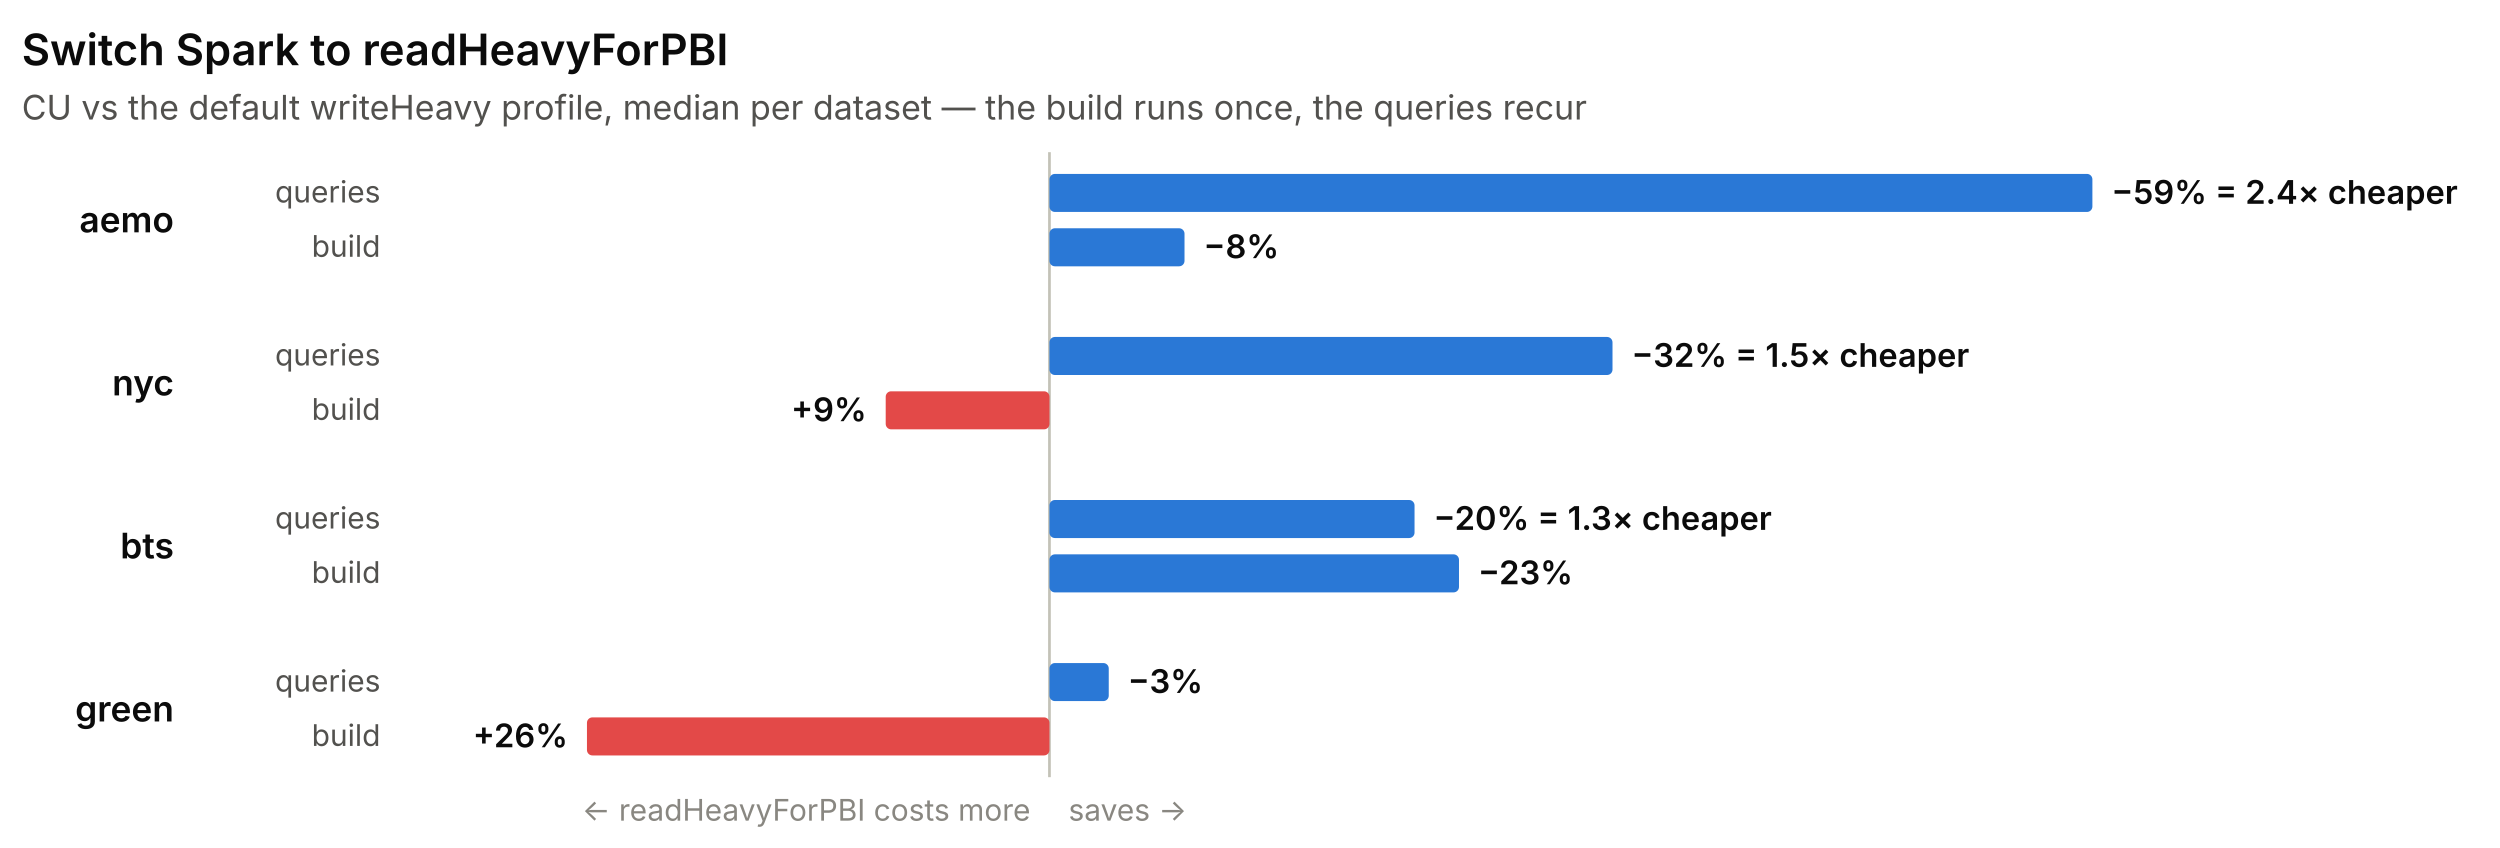
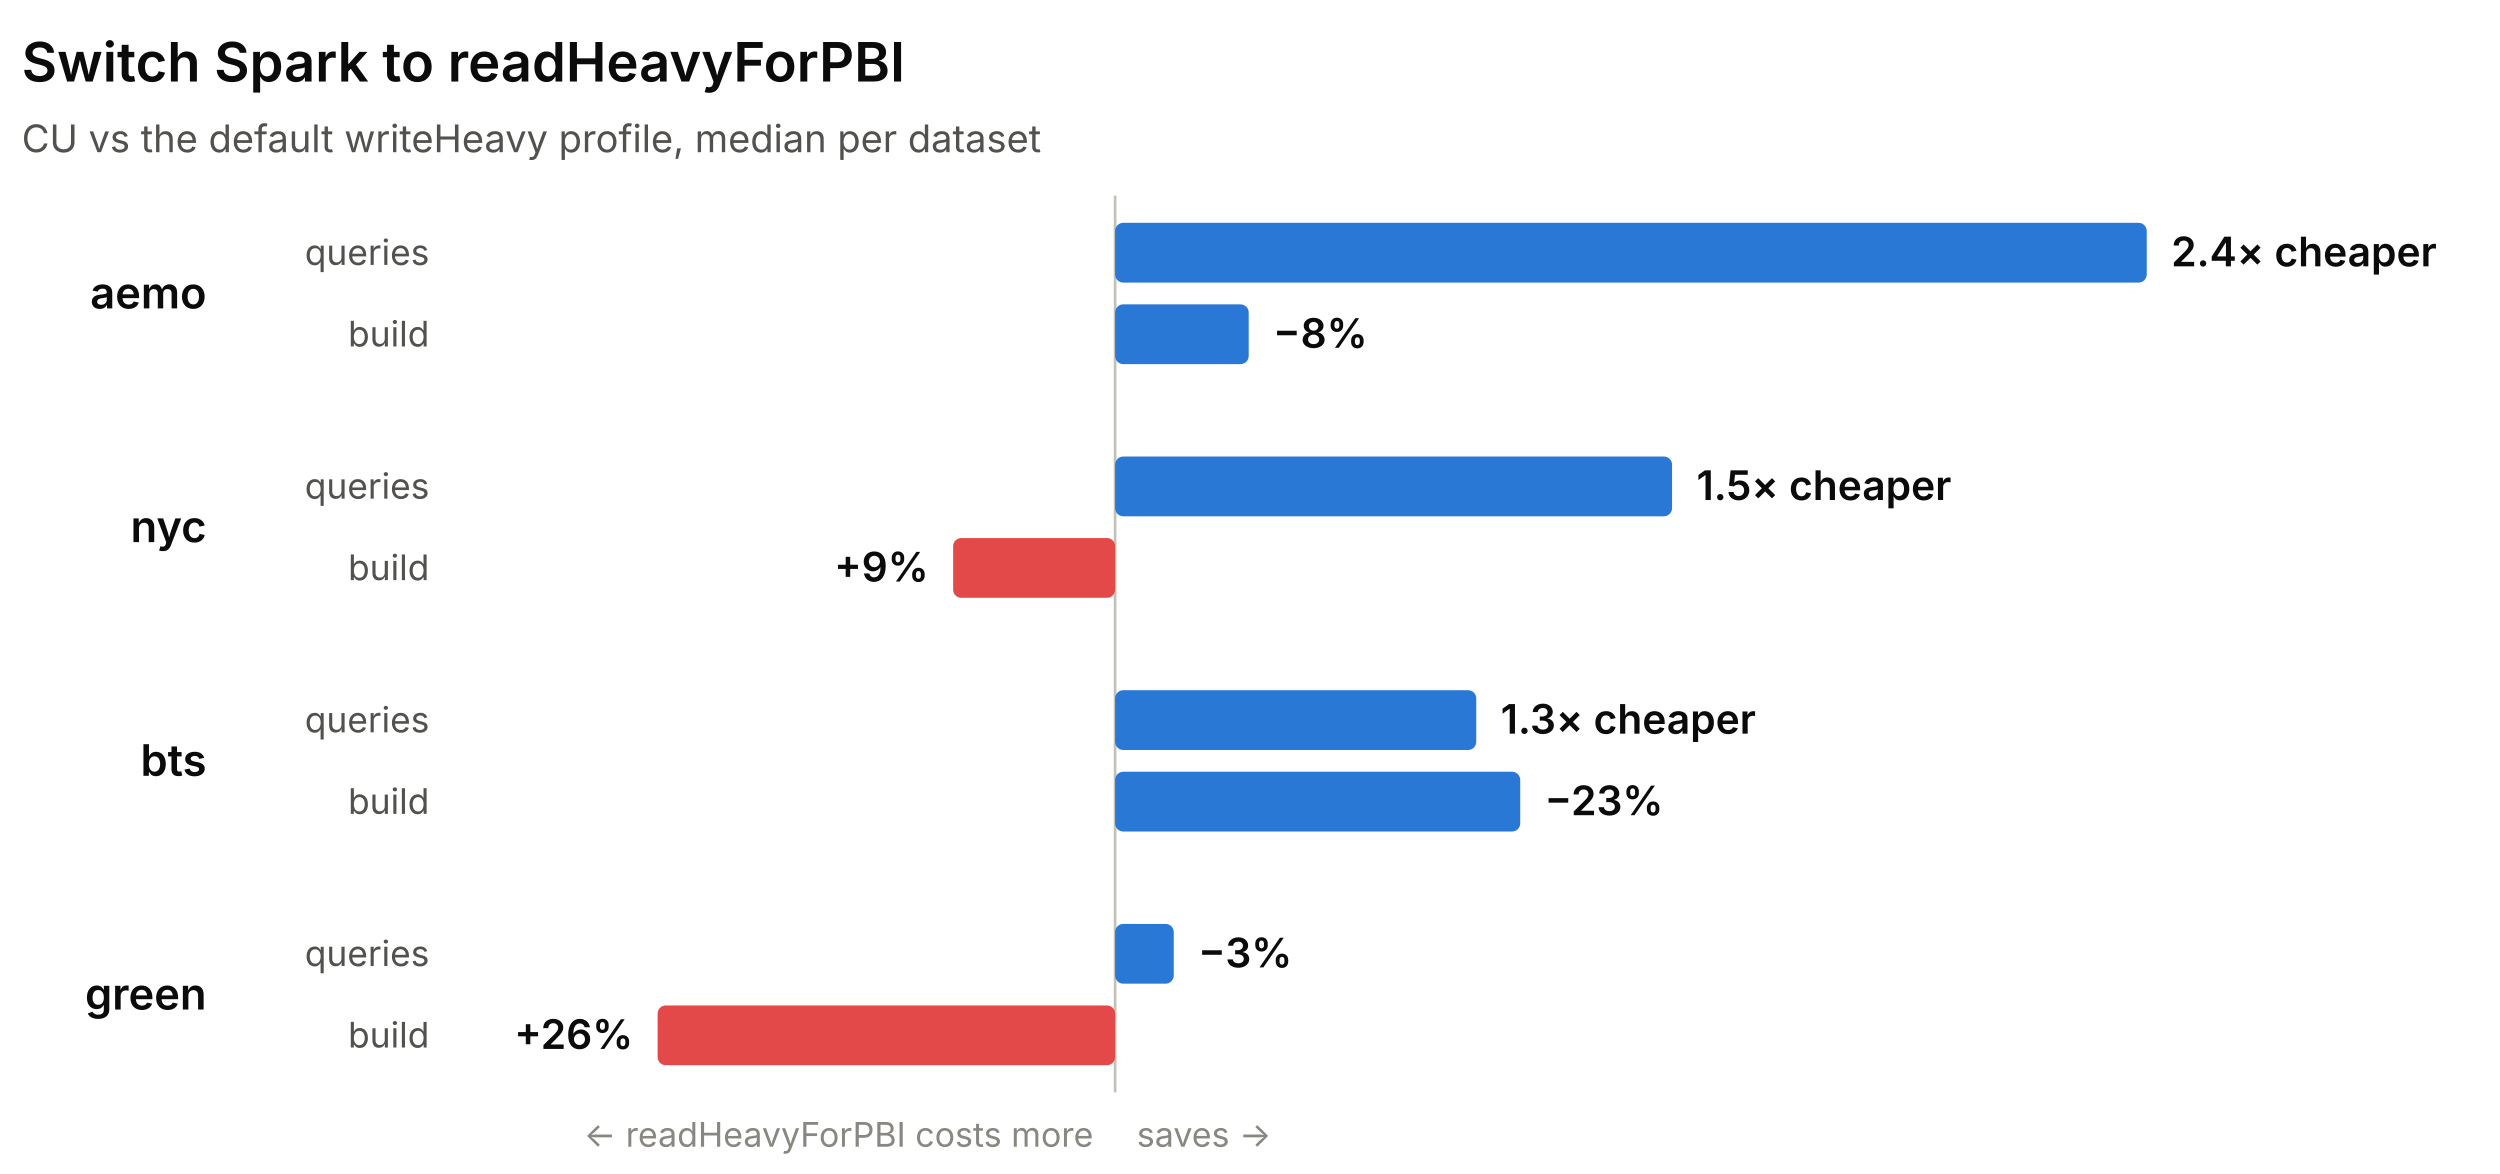
- <svg xmlns="http://www.w3.org/2000/svg" width="920" height="312" viewBox="0 0 920 312" role="img" font-family="system-ui, -apple-system, 'Segoe UI', sans-serif">
-   <line x1="386.2" y1="56" x2="386.2" y2="286" stroke="#c3c2b7" stroke-width="1" />
-   <text x="8" y="24" fill="#0b0b0b" font-size="16" font-weight="600">Switch Spark to readHeavyForPBI</text>
-   <text x="8" y="44" fill="#52514e" font-size="12.5">CU vs the default writeHeavy profile, median per dataset — the build runs once, the queries recur</text>
-   <text x="64" y="85.5" fill="#0b0b0b" font-size="13" font-weight="600" text-anchor="end">aemo</text>
-   <text x="140" y="74.5" fill="#52514e" font-size="11" text-anchor="end">queries</text>
-   <rect x="386.2" y="64" width="383.8" height="14" rx="2" fill="#2a78d6" />
-   <text x="777" y="75" fill="#0b0b0b" font-size="12" font-weight="600" text-anchor="start">−59% = 2.4× cheaper</text>
-   <text x="140" y="94.5" fill="#52514e" font-size="11" text-anchor="end">build</text>
-   <rect x="386.2" y="84" width="49.7" height="14" rx="2" fill="#2a78d6" />
-   <text x="442.9" y="95" fill="#0b0b0b" font-size="12" font-weight="600" text-anchor="start">−8%</text>
-   <text x="64" y="145.5" fill="#0b0b0b" font-size="13" font-weight="600" text-anchor="end">nyc</text>
-   <text x="140" y="134.5" fill="#52514e" font-size="11" text-anchor="end">queries</text>
-   <rect x="386.2" y="124" width="207.2" height="14" rx="2" fill="#2a78d6" />
-   <text x="600.4" y="135" fill="#0b0b0b" font-size="12" font-weight="600" text-anchor="start">−32% = 1.5× cheaper</text>
-   <text x="140" y="154.5" fill="#52514e" font-size="11" text-anchor="end">build</text>
-   <rect x="325.94" y="144" width="60.27" height="14" rx="2" fill="#e34948" />
-   <text x="318.94" y="155" fill="#0b0b0b" font-size="12" font-weight="600" text-anchor="end">+9%</text>
-   <text x="64" y="205.5" fill="#0b0b0b" font-size="13" font-weight="600" text-anchor="end">bts</text>
-   <text x="140" y="194.5" fill="#52514e" font-size="11" text-anchor="end">queries</text>
-   <rect x="386.2" y="184" width="134.35" height="14" rx="2" fill="#2a78d6" />
-   <text x="527.55" y="195" fill="#0b0b0b" font-size="12" font-weight="600" text-anchor="start">−20% = 1.3× cheaper</text>
-   <text x="140" y="214.5" fill="#52514e" font-size="11" text-anchor="end">build</text>
-   <rect x="386.2" y="204" width="150.71" height="14" rx="2" fill="#2a78d6" />
-   <text x="543.91" y="215" fill="#0b0b0b" font-size="12" font-weight="600" text-anchor="start">−23%</text>
-   <text x="64" y="265.5" fill="#0b0b0b" font-size="13" font-weight="600" text-anchor="end">green</text>
-   <text x="140" y="254.5" fill="#52514e" font-size="11" text-anchor="end">queries</text>
-   <rect x="386.2" y="244" width="21.82" height="14" rx="2" fill="#2a78d6" />
-   <text x="415.02" y="255" fill="#0b0b0b" font-size="12" font-weight="600" text-anchor="start">−3%</text>
-   <text x="140" y="274.5" fill="#52514e" font-size="11" text-anchor="end">build</text>
-   <rect x="216" y="264" width="170.2" height="14" rx="2" fill="#e34948" />
-   <text x="209" y="275" fill="#0b0b0b" font-size="12" font-weight="600" text-anchor="end">+26%</text>
-   <text x="379.2" y="302" fill="#898781" font-size="11" text-anchor="end">← readHeavyForPBI costs more</text>
-   <text x="393.2" y="302" fill="#898781" font-size="11" text-anchor="start">saves →</text>
+ <svg xmlns="http://www.w3.org/2000/svg" width="920" height="432" viewBox="0 0 920 432" role="img" font-family="system-ui, -apple-system, 'Segoe UI', sans-serif">
+   <line x1="410.36" y1="72" x2="410.36" y2="402" stroke="#c3c2b7" stroke-width="1" />
+   <text x="8" y="30" fill="#0b0b0b" font-size="20" font-weight="600">Switch Spark to readHeavyForPBI</text>
+   <text x="8" y="56" fill="#52514e" font-size="14">CU vs the default writeHeavy profile, median per dataset</text>
+   <text x="76" y="113.5" fill="#0b0b0b" font-size="16" font-weight="600" text-anchor="end">aemo</text>
+   <text x="158" y="97.5" fill="#52514e" font-size="13" text-anchor="end">queries</text>
+   <rect x="410.36" y="82" width="379.64" height="22" rx="3" fill="#2a78d6" />
+   <text x="799" y="98" fill="#0b0b0b" font-size="15" font-weight="600" text-anchor="start">2.4× cheaper</text>
+   <text x="158" y="127.5" fill="#52514e" font-size="13" text-anchor="end">build</text>
+   <rect x="410.36" y="112" width="49.16" height="22" rx="3" fill="#2a78d6" />
+   <text x="468.52" y="128" fill="#0b0b0b" font-size="15" font-weight="600" text-anchor="start">−8%</text>
+   <text x="76" y="199.5" fill="#0b0b0b" font-size="16" font-weight="600" text-anchor="end">nyc</text>
+   <text x="158" y="183.5" fill="#52514e" font-size="13" text-anchor="end">queries</text>
+   <rect x="410.36" y="168" width="204.96" height="22" rx="3" fill="#2a78d6" />
+   <text x="624.32" y="184" fill="#0b0b0b" font-size="15" font-weight="600" text-anchor="start">1.5× cheaper</text>
+   <text x="158" y="213.5" fill="#52514e" font-size="13" text-anchor="end">build</text>
+   <rect x="350.75" y="198" width="59.61" height="22" rx="3" fill="#e34948" />
+   <text x="341.75" y="214" fill="#0b0b0b" font-size="15" font-weight="600" text-anchor="end">+9%</text>
+   <text x="76" y="285.5" fill="#0b0b0b" font-size="16" font-weight="600" text-anchor="end">bts</text>
+   <text x="158" y="269.5" fill="#52514e" font-size="13" text-anchor="end">queries</text>
+   <rect x="410.36" y="254" width="132.9" height="22" rx="3" fill="#2a78d6" />
+   <text x="552.26" y="270" fill="#0b0b0b" font-size="15" font-weight="600" text-anchor="start">1.3× cheaper</text>
+   <text x="158" y="299.5" fill="#52514e" font-size="13" text-anchor="end">build</text>
+   <rect x="410.36" y="284" width="149.08" height="22" rx="3" fill="#2a78d6" />
+   <text x="568.44" y="300" fill="#0b0b0b" font-size="15" font-weight="600" text-anchor="start">−23%</text>
+   <text x="76" y="371.5" fill="#0b0b0b" font-size="16" font-weight="600" text-anchor="end">green</text>
+   <text x="158" y="355.5" fill="#52514e" font-size="13" text-anchor="end">queries</text>
+   <rect x="410.36" y="340" width="21.58" height="22" rx="3" fill="#2a78d6" />
+   <text x="440.94" y="356" fill="#0b0b0b" font-size="15" font-weight="600" text-anchor="start">−3%</text>
+   <text x="158" y="385.5" fill="#52514e" font-size="13" text-anchor="end">build</text>
+   <rect x="242" y="370" width="168.36" height="22" rx="3" fill="#e34948" />
+   <text x="233" y="386" fill="#0b0b0b" font-size="15" font-weight="600" text-anchor="end">+26%</text>
+   <text x="402.36" y="422" fill="#898781" font-size="12.5" text-anchor="end">← readHeavyForPBI costs more</text>
+   <text x="418.36" y="422" fill="#898781" font-size="12.5" text-anchor="start">saves →</text>
</svg>
